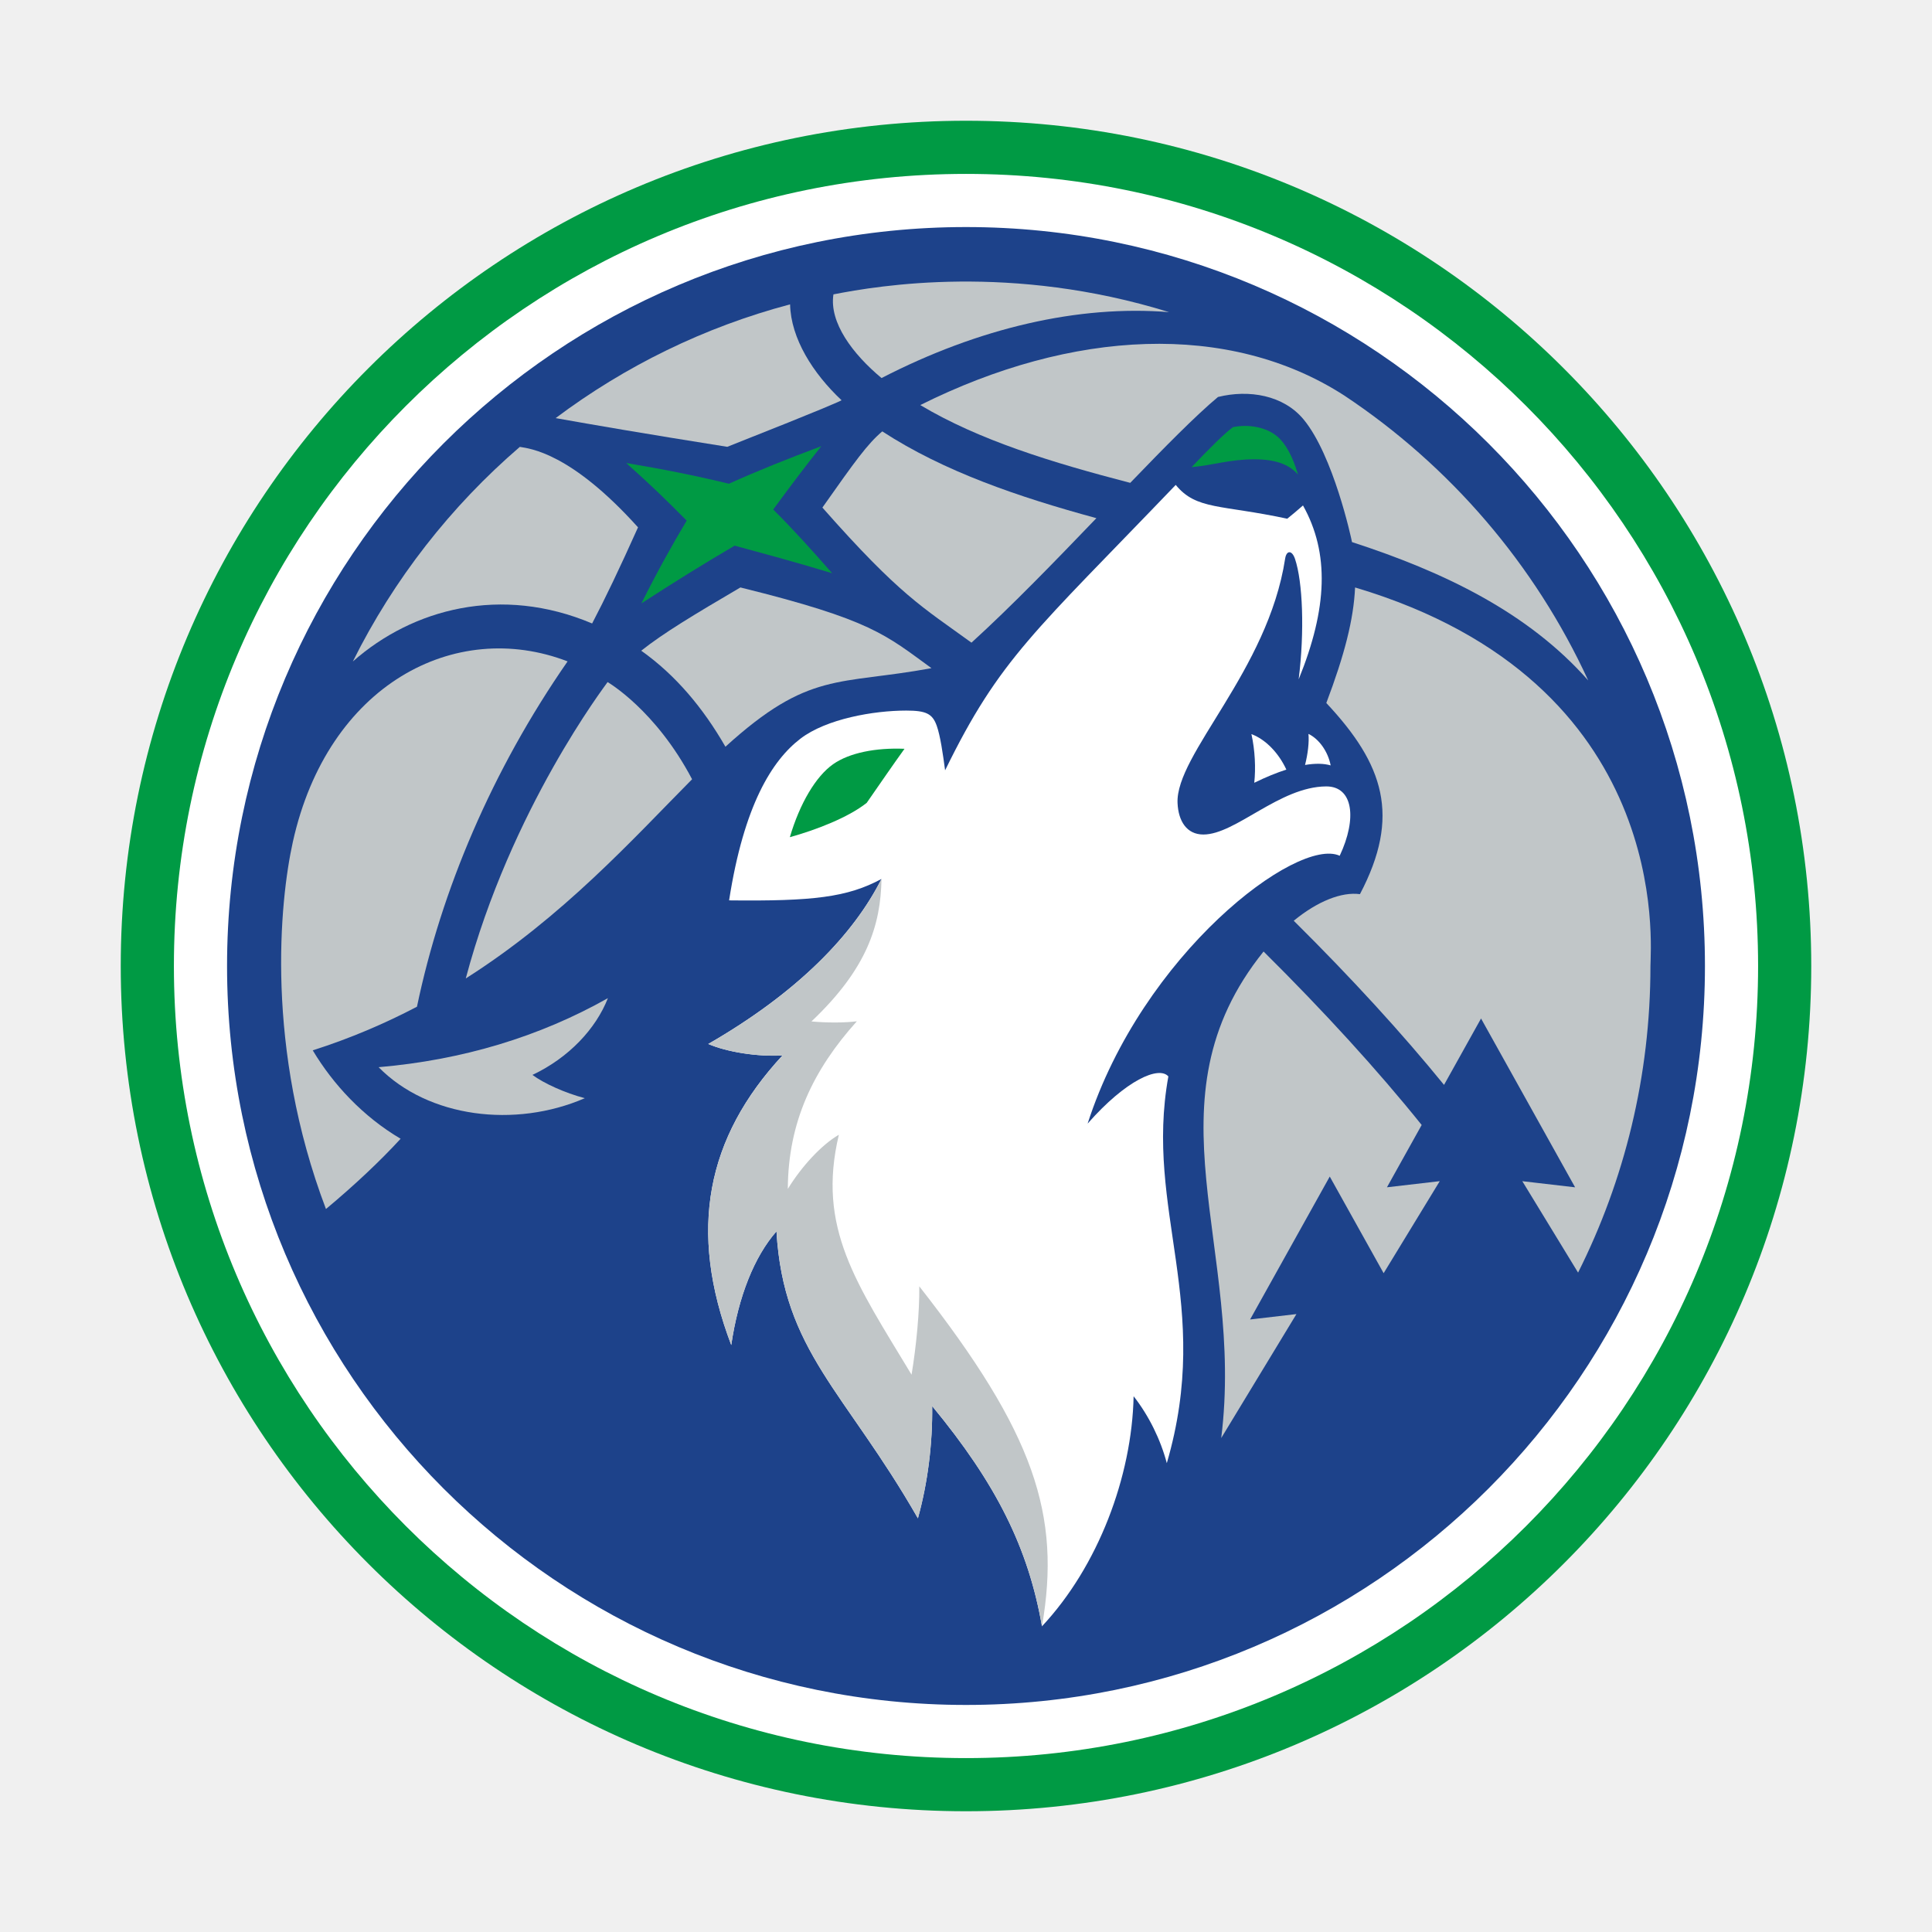
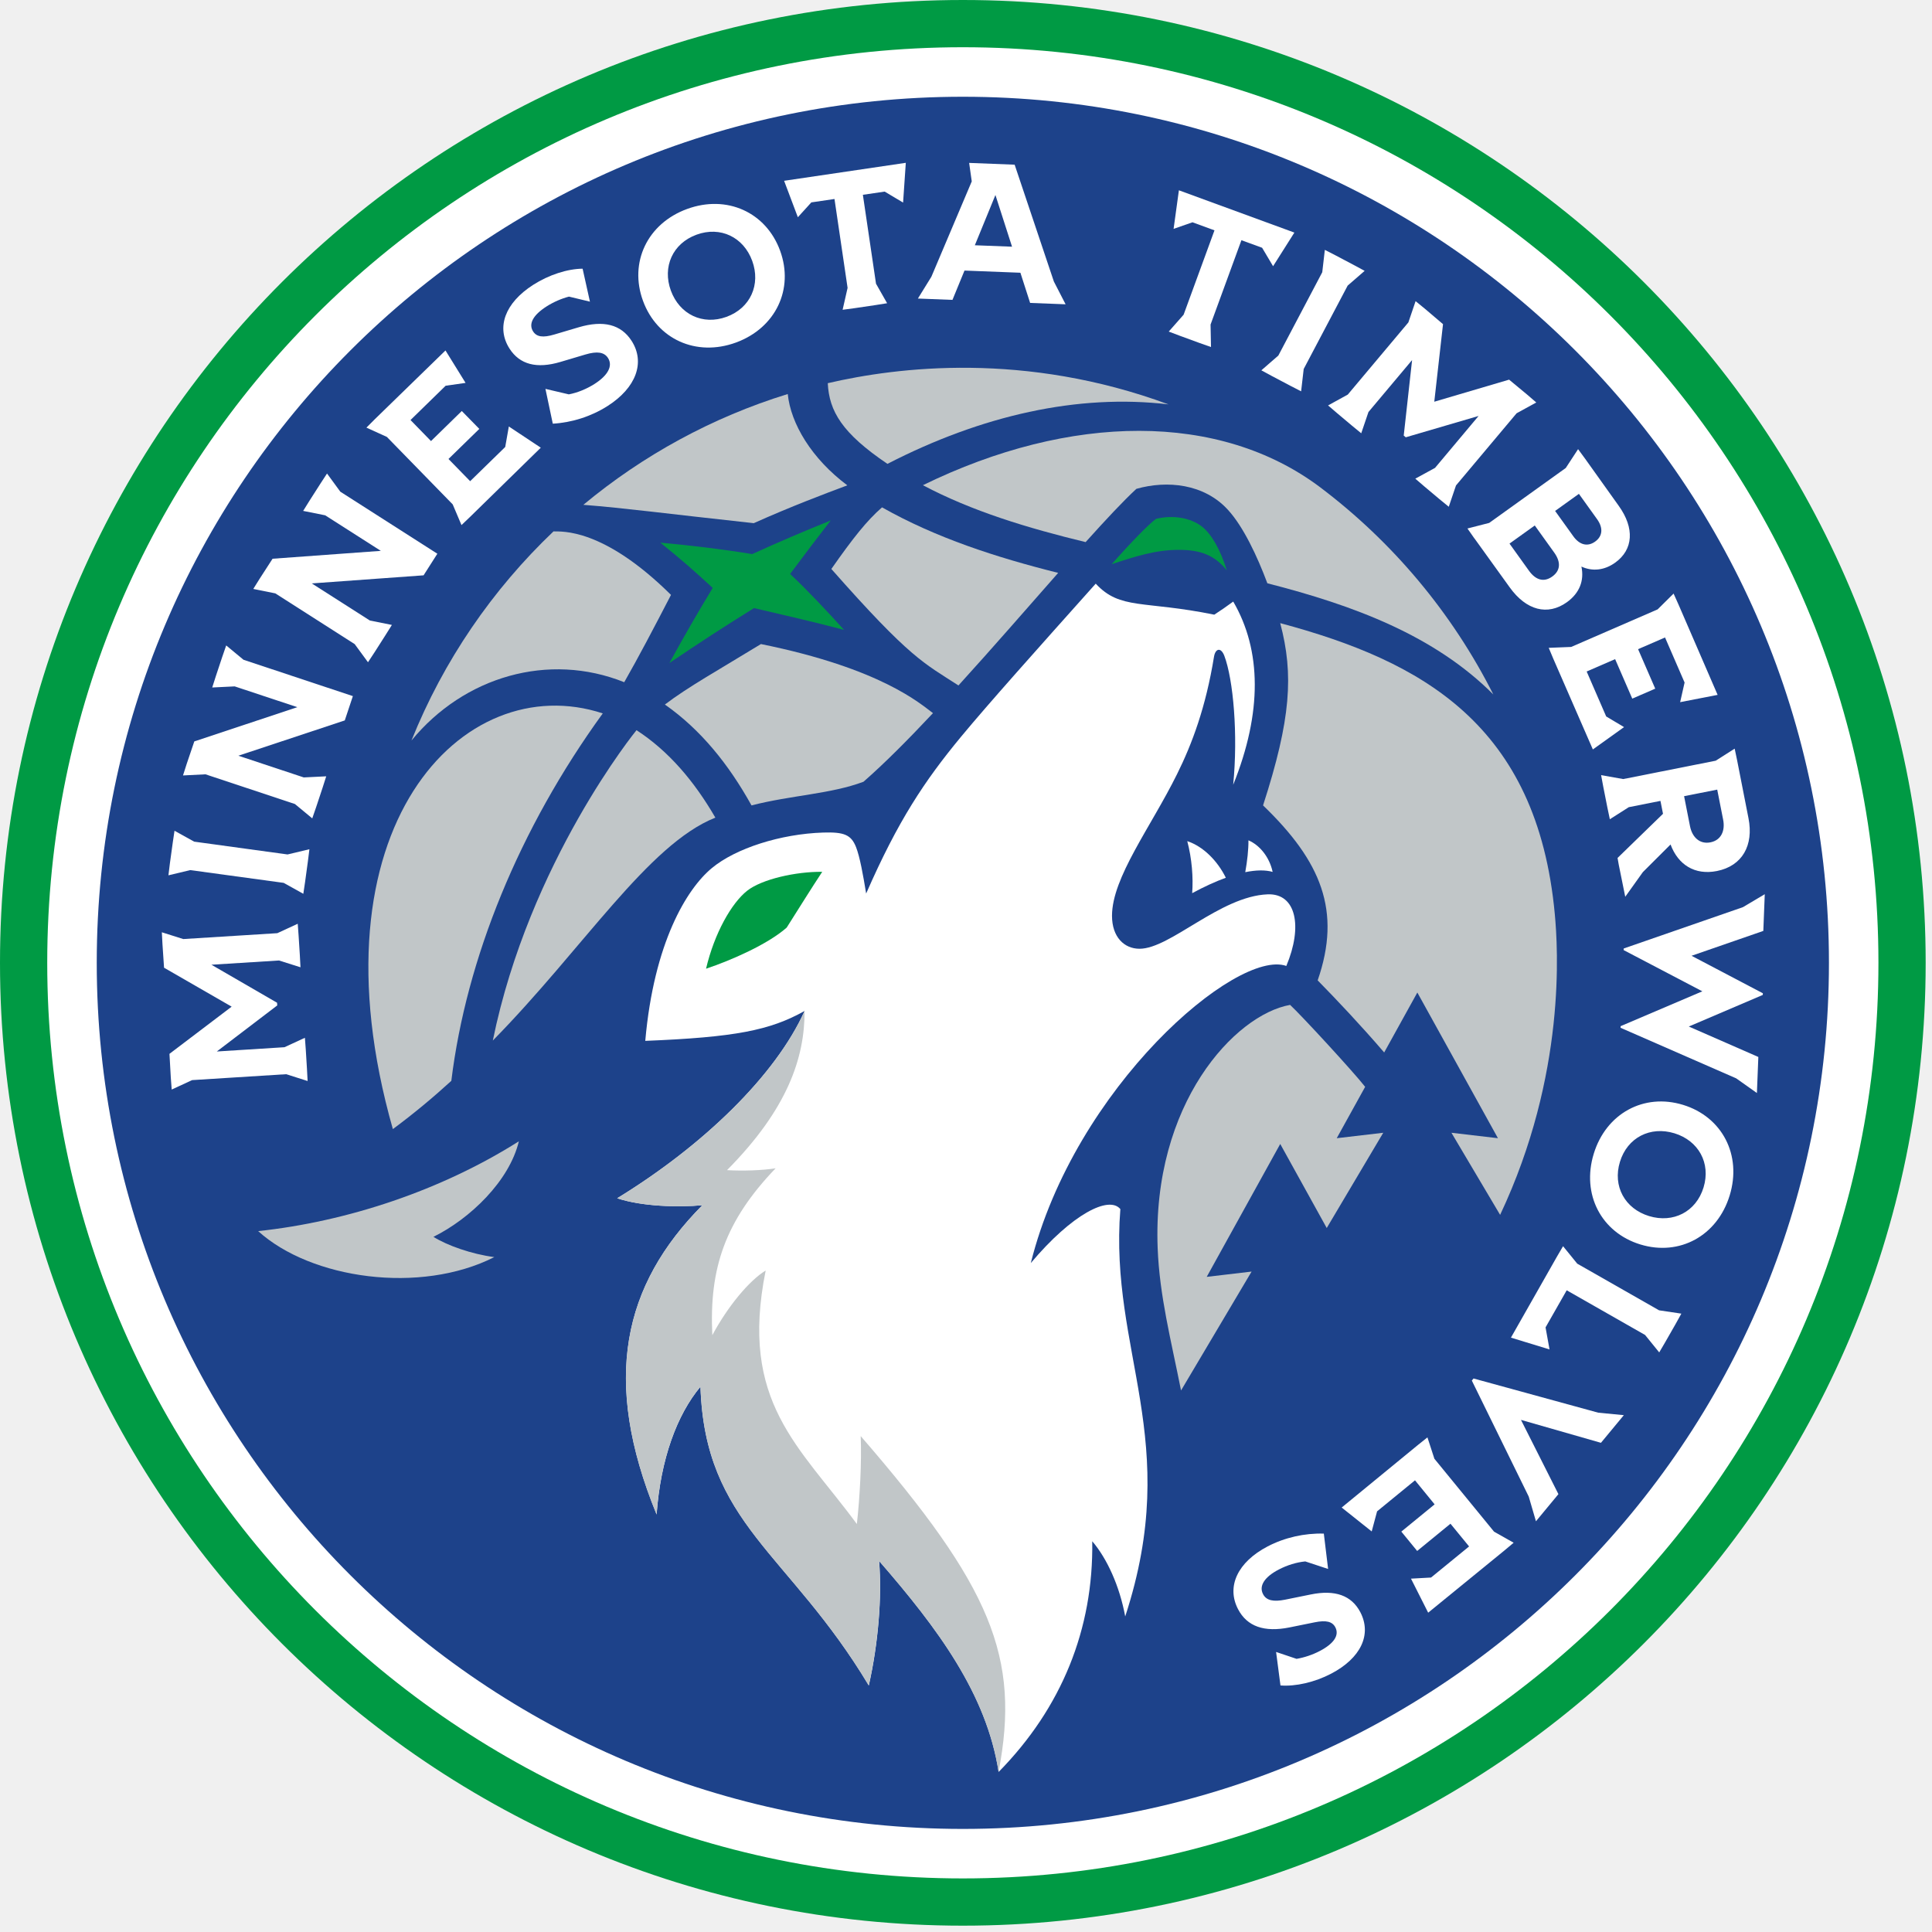
- <svg xmlns="http://www.w3.org/2000/svg" width="512" height="512" viewBox="0 0 512 512" fill="none">
-   <path d="M480 256C480 379.713 379.713 480 256 480C132.287 480 32 379.713 32 256C32 132.287 132.287 32 256 32C379.713 32 480 132.287 480 256Z" fill="#009A44" />
-   <path d="M465.914 256C465.914 371.928 371.936 465.914 256 465.914C140.064 465.914 46.086 371.928 46.086 256C46.086 140.072 140.064 46.086 256 46.086C371.936 46.086 465.914 140.064 465.914 256Z" fill="white" />
-   <path d="M451.829 256C451.829 364.158 364.15 451.829 256 451.829C147.85 451.829 60.171 364.15 60.171 256C60.171 147.85 147.85 60.171 256 60.171C364.15 60.171 451.829 147.85 451.829 256Z" fill="#1D428A" />
-   <path d="M359.11 155.674C358.729 164.144 356.326 173.501 351.488 186.303C366.756 202.598 371.274 216.271 360.401 236.96C355.548 236.307 349.162 238.827 342.854 244.007C358.231 259.251 371.671 273.967 382.684 287.508L392.492 269.914L417.42 314.652L403.428 313.027L418.206 337.254C430.471 312.817 437.386 285.221 437.386 256.008C437.386 250.913 443.748 180.874 359.102 155.682" fill="#C1C6C8" />
-   <path d="M106.177 301.788C96.167 295.884 88.272 287.36 82.882 278.353C92.892 275.157 102.054 271.221 110.501 266.788C116.926 236.019 130.327 204.216 150.417 175.274C120.542 163.771 86.833 181.504 77.609 223.108C74.117 238.866 70.204 277.778 86.382 320.4C93.903 314.131 100.763 307.676 106.169 301.78" fill="#C1C6C8" />
-   <path d="M243.882 107.343C259.484 116.677 278.929 122.619 299.524 127.962C308.694 118.442 316.892 110.12 322.78 105.204C330.954 103.174 340.14 104.691 345.491 111.186C353.331 120.69 358.091 142.53 358.293 143.658C382.537 151.529 404.89 162.208 420.897 180.33C406.741 149.546 384.224 123.404 356.248 104.816C325.697 85.114 284.078 87.269 243.882 107.351" fill="#C1C6C8" />
-   <path d="M156.919 165.226C160.24 158.91 164.246 150.533 169.083 139.753C151.226 119.912 140.446 118.893 137.762 118.427C119.477 134.161 104.364 153.481 93.507 175.298C109.381 161.306 132.831 155.044 156.919 165.226Z" fill="#C1C6C8" />
-   <path d="M233.616 100.188C259.376 86.903 285.828 80.774 309.822 82.719C268.087 69.769 232.923 75.649 220.868 78.013C219.724 85.472 225.954 93.81 233.616 100.188Z" fill="#C1C6C8" />
-   <path d="M223.022 106.068C215.431 98.936 209.582 89.688 209.38 80.658C186.607 86.693 165.583 97.053 147.251 110.804C157.44 112.609 170.203 114.833 192.728 118.411C219.973 107.647 222.641 106.301 223.03 106.068" fill="#C1C6C8" />
-   <path d="M334.859 252.158C302.97 291.786 329.959 330.542 323.636 381.098L343.57 348.244L331.289 349.676L352.398 311.798L366.678 337.41L381.549 313.019L367.557 314.644L376.758 298.132C365.184 283.712 350.85 268.017 334.859 252.158Z" fill="#C1C6C8" />
-   <path d="M196.212 155.682C183.83 162.947 175.796 167.784 169.931 172.443C179.086 178.938 186.334 187.618 192.246 197.892C214.459 177.693 222.089 181.637 246.853 177.071C234.704 168.259 231.01 164.277 196.212 155.682Z" fill="#C1C6C8" />
-   <path d="M217.943 134.511C238.531 157.852 244.512 160.909 257.447 170.312C267.877 160.839 279.574 148.76 290.557 137.319C269.907 131.696 250.174 124.976 233.81 114.32C229.843 117.711 226.763 121.997 217.943 134.511Z" fill="#C1C6C8" />
-   <path d="M194.68 144.599C203.337 146.971 210.173 148.776 220.526 151.91C215.307 145.944 209.956 140.026 204.908 135.024C209.007 129.456 213.176 123.871 217.656 118.24C208.439 121.701 200.894 124.719 193.163 128.196C184.273 126.026 175.344 124.268 165.949 122.704C172.467 128.522 176.62 132.543 181.979 137.972C178.129 144.397 174.209 151.436 169.978 159.906C178.471 154.383 186.303 149.53 194.68 144.607" fill="#009A44" />
-   <path d="M161.103 264.517C142.927 274.776 122.541 280.904 100.336 282.818C113.503 296.211 136.494 299.042 154.982 291.031C149.693 289.639 144.093 287.088 141.107 284.863C150.751 280.298 157.907 272.66 161.103 264.517Z" fill="#C1C6C8" />
-   <path d="M351.433 208.408C339.098 208.478 327.454 221.156 318.899 221.156C314.473 221.156 312.28 217.578 312.062 212.841C311.471 199.922 336.018 177.732 340.576 148.044C340.918 145.797 342.396 145.742 343.189 148.114C345.234 154.142 345.756 167.294 344.161 180.027C351.83 161.189 352.351 146.543 345.304 133.951C343.866 135.219 342.318 136.518 341.128 137.467C323.464 133.663 317.063 135.196 311.58 128.507C274.184 167.52 264.991 174.403 250.462 204.146C249.879 199.782 249.194 194.976 248.23 192.292C247.094 189.134 245.407 188.31 240.157 188.31C231.601 188.31 219.024 190.472 212.118 195.761C204.62 201.509 197.146 213.347 193.218 238.609C215.501 238.858 224.554 237.792 233.592 232.939C226.289 247.483 211.612 262.899 187.696 276.666C192.704 278.812 200.778 280.088 207.381 279.691C187.213 301.446 182.236 326.039 193.786 356.442C195.676 343.593 199.883 333.016 205.771 326.311C207.638 358.138 223.979 368.669 243.252 402.362C245.866 392.967 247.157 382.568 247.032 372.62C264.034 393.2 272.52 410.241 276.129 430.992C291.008 415.118 299.976 391.31 300.419 370.014C304.456 375.171 307.551 381.456 309.216 387.756C321.52 345.592 303.211 320.804 309.628 285.26C307.123 282.421 298.404 286.178 288.231 297.767C302.76 252.749 343.842 221.622 355.034 226.787C359.724 216.831 358.558 208.369 351.441 208.408" fill="white" />
-   <path d="M343.99 125.769C342.574 120.962 340.723 117.556 338.491 115.666C335.683 113.278 331.032 112.313 326.754 113.2C324.787 114.584 320.384 118.94 315.788 123.793C321.248 123.334 325.984 121.717 332.308 121.717C337.892 121.717 341.532 122.977 343.998 125.769" fill="#009A44" />
-   <path d="M352.639 202.839C351.916 199.098 349.504 195.792 346.751 194.493C346.969 196.578 346.603 199.798 345.849 202.722C348.548 202.271 350.834 202.31 352.639 202.839Z" fill="white" />
-   <path d="M331.639 194.54C332.603 198.857 332.806 203.593 332.393 207.443C335.458 205.942 338.304 204.783 340.894 203.951C338.919 199.658 335.504 195.994 331.631 194.54" fill="white" />
-   <path d="M239.706 198.437C232.091 198.118 225.091 199.494 220.774 202.528C216.24 205.717 211.97 212.857 209.318 221.863C216.147 219.966 224.741 216.691 229.688 212.763C233.219 207.684 236.657 202.66 239.706 198.437Z" fill="#009A44" />
-   <path d="M243.618 340.887C243.719 347.381 242.832 356.761 241.572 364.306C226.919 340 216.427 325.44 222.307 300.722C217.71 303.374 212.382 309.184 208.781 315.072C208.859 297.331 215.54 283.487 227.074 270.653C223.901 271.066 218.978 271.066 215.042 270.692C229.797 256.708 233.382 245.197 233.608 232.939H233.6C226.297 247.491 211.62 262.907 187.703 276.673C192.712 278.82 200.786 280.096 207.389 279.707C187.221 301.453 182.243 326.054 193.793 356.458C195.683 343.609 199.891 333.031 205.779 326.327C207.646 358.153 223.987 368.684 243.26 402.378C245.873 392.982 247.164 382.583 247.04 372.636C264.042 393.208 272.528 410.249 276.137 430.992C281.247 401.452 274.13 379.838 243.626 340.894" fill="#C1C6C8" />
-   <path d="M161.018 180.758C160.528 181.528 135.413 214.249 123.436 259.298C149.242 242.91 167.707 222.361 183.41 206.51C173.789 188.186 161.134 180.828 161.018 180.758Z" fill="#C1C6C8" />
+ <svg xmlns="http://www.w3.org/2000/svg" width="183" height="183" viewBox="0 0 183 183" fill="none">
+   <path d="M182.4 91.2C182.4 141.569 141.569 182.4 91.2 182.4C40.831 182.4 0 141.569 0 91.2C0 40.831 40.831 0 91.2 0C141.569 0 182.4 40.831 182.4 91.2Z" fill="#009A44" />
+   <path d="M177.926 91.2C177.926 139.096 139.096 177.925 91.2 177.925C43.304 177.925 4.474 139.096 4.474 91.2C4.474 43.304 43.304 4.474 91.2 4.474C139.096 4.474 177.926 43.304 177.926 91.2Z" fill="white" />
+   <path d="M173.239 91.2C173.239 136.509 136.509 173.236 91.203 173.236C45.898 173.236 9.164 136.509 9.164 91.2C9.164 45.891 45.895 9.164 91.2 9.164C136.505 9.164 173.239 45.895 173.239 91.2Z" fill="#1D428A" />
+   <path d="M84.059 43.938C92.989 39.34 102.106 37.284 110.684 38.304C97.084 33.282 85.012 34.757 78.407 36.296C78.54 38.956 79.765 41.037 84.059 43.938Z" fill="#C1C6C8" />
+   <path d="M59.128 64.619C60.48 62.254 61.946 59.461 63.558 56.348C57.098 49.961 53.187 50.363 52.427 50.334C46.636 55.847 42.009 62.583 38.975 70.142C43.95 64.078 51.962 61.747 59.128 64.619Z" fill="#C1C6C8" />
+   <path d="M80.259 45.971C76.868 43.437 74.901 40.125 74.616 37.322C67.45 39.533 60.889 43.133 55.255 47.817C59.229 48.127 63.036 48.646 71.396 49.555C74.942 47.969 78.077 46.788 80.259 45.971Z" fill="#C1C6C8" />
+   <path d="M71.424 57.598C74.265 58.273 76.668 58.802 79.946 59.66C78.232 57.769 76.481 55.907 74.841 54.365C76.111 52.658 77.374 50.989 78.685 49.298C76.222 50.286 73.72 51.357 71.247 52.484C68.422 52.019 65.569 51.677 62.548 51.401C64.565 53.023 65.86 54.166 67.507 55.689C66.161 57.899 64.828 60.214 63.403 62.804C66.186 60.92 68.751 59.251 71.424 57.598Z" fill="#009A44" />
+   <path d="M57.095 67.573C43.843 63.219 29.102 78.438 37.212 106.948C39.175 105.497 41.015 103.962 42.75 102.378C44.172 90.795 49.178 78.483 57.095 67.573Z" fill="#C1C6C8" />
+   <path d="M107.641 46.303C110.561 45.473 114.067 45.825 116.315 48.295C117.772 49.888 119.083 52.674 120.045 55.249C128.237 57.342 135.869 60.189 141.449 65.781C137.544 58.042 131.904 51.325 125.03 46.142C115.53 39.01 101.419 39.118 87.419 45.958C92.052 48.418 97.34 50.018 102.831 51.348C104.75 49.213 106.406 47.443 107.641 46.303Z" fill="#C1C6C8" />
+   <path d="M67.76 77.447C65.753 73.989 63.34 71.145 60.29 69.163C60.271 69.182 50.135 81.614 46.68 98.562C55.246 89.851 61.389 79.974 67.76 77.447Z" fill="#C1C6C8" />
+   <path d="M83.546 48.057C82.105 49.314 80.794 50.971 78.746 53.893C86.235 62.383 87.501 62.798 90.785 64.926C94.006 61.386 97.302 57.589 100.231 54.264C94.382 52.801 88.67 50.955 83.546 48.057Z" fill="#C1C6C8" />
+   <path d="M147.272 86.589C145.607 68.631 134.701 62.627 121.261 59.023C121.261 59.03 121.264 59.039 121.268 59.046C122.55 63.878 122.281 68.128 119.637 76.288C125.144 81.592 127.091 86.282 124.811 92.862C126.698 94.788 128.871 97.087 131.11 99.69L134.251 94.012L141.886 107.812L137.481 107.296L142.092 115.073C148.381 101.748 147.564 89.743 147.272 86.589Z" fill="#C1C6C8" />
+   <path d="M122.199 95.184C116.964 96.112 109.117 104.551 109.655 118.24C109.829 122.731 110.909 126.882 111.869 131.705L118.551 120.444L114.301 120.945L121.264 108.357L125.669 116.318L131.021 107.296L126.616 107.812L129.308 102.945C128.199 101.523 123.247 96.15 122.199 95.184Z" fill="#C1C6C8" />
+   <path d="M88.372 67.548C87.181 66.668 83.467 63.311 72.076 61.006C67.953 63.526 65.179 65.062 62.978 66.734C66.364 69.103 69.014 72.384 71.183 76.288C74.968 75.316 78.663 75.218 81.788 74.049C83.755 72.333 86.016 70.062 88.372 67.548Z" fill="#C1C6C8" />
+   <path d="M106.115 114.519C105.042 113.237 101.561 114.969 97.638 119.637C101.796 102.971 117.154 89.832 121.841 91.495C123.415 87.764 122.778 84.607 120.077 84.712C115.58 84.883 110.849 89.867 107.939 89.867C106.492 89.867 105.33 88.768 105.33 86.745C105.33 83.122 109.006 78.35 111.489 73.331C112.917 70.452 114.215 66.991 114.994 62.187C115.124 61.44 115.634 61.272 115.963 62.102C116.828 64.382 117.274 69.603 116.809 74.334C119.567 67.494 119.501 61.592 116.812 56.981C116.22 57.421 115.574 57.861 115.017 58.222C108.306 56.854 106.115 57.795 103.788 55.284C98.16 61.582 93.613 66.665 91.023 69.793C87.571 73.97 85.057 77.739 82.042 84.636C81.754 82.878 81.447 81.162 81.083 80.234C80.623 79.072 79.955 78.796 77.97 78.86C73.945 78.989 69.67 80.351 67.412 82.238C65.047 84.202 61.94 89.297 61.12 98.591C69.607 98.249 72.928 97.603 76.215 95.757C73.479 101.843 66.649 108.487 58.463 113.5C60.781 114.272 64.217 114.374 66.532 114.158C59.027 121.73 56.968 130.685 62.197 143.45C62.57 138.203 64.131 133.994 66.351 131.344C66.779 144.4 74.721 147.003 82.295 159.648C83.185 155.699 83.553 151.3 83.271 147.849C88.822 154.233 93.445 160.433 94.595 167.837C100.551 161.776 103.585 154.315 103.458 145.987C104.867 147.636 106.049 150.236 106.581 153.112C112.049 136.388 105.045 128.076 106.121 114.519" fill="white" />
+   <path d="M76.209 95.76C73.473 101.846 66.642 108.49 58.457 113.503C60.775 114.276 64.21 114.377 66.525 114.162C59.02 121.73 56.962 130.688 62.19 143.456C62.564 138.209 64.122 133.998 66.345 131.35C66.772 144.406 74.711 147.009 82.286 159.651C83.176 155.702 83.546 151.303 83.261 147.855C88.812 154.236 93.436 160.439 94.585 167.843C96.675 156.943 93.885 150.293 81.526 136.027C81.624 138.472 81.45 141.806 81.162 144.356C75.724 136.961 70.005 132.835 72.526 120.343C70.965 121.299 68.948 123.719 67.472 126.467C67.159 120.099 68.713 115.621 73.467 110.662C72.26 110.859 70.36 110.925 68.865 110.836C74.594 105.057 76.228 100.181 76.209 95.766" fill="#C1C6C8" />
+   <path d="M77.881 82.58C75.382 82.549 72.14 83.283 70.766 84.376C69.287 85.548 67.668 88.394 66.877 91.757C69.264 90.959 72.722 89.446 74.515 87.862C75.699 85.997 76.855 84.132 77.881 82.58Z" fill="#009A44" />
+   <path d="M116.207 54.039C115.596 52.025 114.713 50.556 113.867 49.891C112.784 49.036 111.087 48.754 109.497 49.147C108.778 49.675 106.999 51.506 105.301 53.441C107.55 52.7 109.45 52.082 111.66 52.082C113.718 52.082 115.07 52.595 116.207 54.033" fill="#009A44" />
+   <path d="M120.545 82.587C120.248 81.19 119.32 80.047 118.253 79.597C118.262 80.478 118.139 81.57 117.952 82.612C118.981 82.403 119.858 82.39 120.545 82.587Z" fill="white" />
+   <path d="M112.458 79.673C112.895 81.311 113.037 83.138 112.923 84.601C114.073 83.98 115.137 83.496 116.112 83.141C115.311 81.519 113.959 80.167 112.458 79.673Z" fill="white" />
+   <path d="M49.147 108.104C41.797 112.755 32.892 115.71 24.453 116.612C29.453 121.15 39.802 122.629 46.822 119.073C44.675 118.794 42.354 117.971 41.056 117.154C44.517 115.441 48.244 111.875 49.147 108.104Z" fill="#C1C6C8" />
+   <path d="M29.076 101.251L29.137 102.394L27.107 101.748L18.196 102.309L16.264 103.202L16.178 102.062L16.052 99.82L21.942 95.351L15.539 91.662L15.39 89.446L15.33 88.306L17.36 88.948L26.267 88.391L28.202 87.498L28.285 88.638L28.402 90.481L28.462 91.621L26.432 90.978L20.026 91.38L26.245 94.981L26.261 95.234L20.536 99.598L26.945 99.193L28.88 98.3L28.965 99.44L29.076 101.251Z" fill="white" />
+   <path d="M28.899 83.53L28.731 84.661L26.869 83.625L18.021 82.416L15.954 82.91L16.093 81.773L16.362 79.822L16.53 78.689L18.392 79.721L27.236 80.934L29.307 80.44L29.165 81.576L28.899 83.53Z" fill="white" />
+   <path d="M22.578 71.582L28.772 73.638L30.9 73.533L30.552 74.622L29.95 76.437L29.577 77.517L27.936 76.158L19.462 73.343L17.334 73.451L17.683 72.358L18.405 70.227L28.164 66.984L22.23 65.015L20.102 65.119L20.45 64.03L21.052 62.219L21.426 61.136L23.066 62.494L33.424 65.936L32.658 68.238L22.578 71.582Z" fill="white" />
+   <path d="M29.532 55.261L35.03 58.773L37.12 59.194L36.512 60.163L35.486 61.772L34.856 62.728L33.598 61.012L26.078 56.205L23.991 55.784L24.596 54.815L25.818 52.924L36.072 52.177L30.802 48.811L28.715 48.393L29.32 47.421L30.349 45.812L30.976 44.852L32.234 46.572L41.426 52.449L40.122 54.495L29.532 55.261Z" fill="white" />
+   <path d="M44.542 48.944L43.713 49.736L42.88 47.776L36.645 41.385L34.707 40.505L35.514 39.697L42.196 33.196L44.099 36.268L42.212 36.537L38.884 39.786L40.825 41.778L43.741 38.931L45.401 40.625L42.481 43.475L44.533 45.578L47.855 42.338L48.197 40.397L51.224 42.405L44.542 48.944Z" fill="white" />
+   <path d="M52.361 40.131L51.664 36.835L53.878 37.354C54.688 37.202 55.546 36.854 56.316 36.366C57.598 35.546 58.064 34.653 57.592 33.912C57.231 33.348 56.56 33.25 55.448 33.579L53.086 34.282C50.841 34.95 49.232 34.532 48.263 33.022C46.977 31.014 47.832 28.69 50.505 26.98C51.981 26.036 53.745 25.463 55.185 25.451L55.879 28.573L53.893 28.095C53.187 28.278 52.43 28.605 51.765 29.029C50.489 29.846 50.04 30.682 50.496 31.394C50.831 31.914 51.427 32.005 52.5 31.686L54.821 30.998C57.158 30.308 58.83 30.729 59.828 32.291C61.136 34.333 60.252 36.73 57.557 38.453C56.018 39.438 54.178 40.027 52.361 40.131Z" fill="white" />
+   <path d="M60.904 28.494C59.571 24.855 61.322 21.169 65.081 19.795C68.847 18.417 72.558 20.102 73.891 23.744C75.224 27.382 73.473 31.068 69.708 32.446C65.949 33.82 62.234 32.132 60.904 28.494ZM71.25 24.709C70.43 22.464 68.242 21.4 65.974 22.23C63.71 23.059 62.725 25.282 63.545 27.528C64.369 29.773 66.554 30.837 68.818 30.01C71.085 29.181 72.07 26.951 71.25 24.709Z" fill="white" />
+   <path d="M74.271 17.125L85.798 15.422L85.541 19.187L83.796 18.148L81.732 18.452L82.976 26.872L84.028 28.722L82.897 28.902L80.946 29.19L79.813 29.342L80.284 27.268L79.043 18.848L76.849 19.171L75.573 20.577L74.271 17.125Z" fill="white" />
+   <path d="M86.944 28.278L88.22 26.214L92.045 17.182L91.798 15.431L96.108 15.599L99.823 26.666L100.934 28.823L97.574 28.693L96.653 25.834L91.358 25.628L90.218 28.405L86.944 28.278ZM95.861 23.367L94.287 18.471L92.337 23.231L95.861 23.367Z" fill="white" />
+   <path d="M111.666 18.025L122.604 22.03L120.587 25.216L119.548 23.468L117.588 22.753L114.665 30.742L114.706 32.87L113.626 32.49L111.774 31.812L110.704 31.407L112.113 29.808L115.036 21.818L112.952 21.055L111.163 21.679L111.666 18.025Z" fill="white" />
+   <path d="M120.482 35.622L119.475 35.077L121.084 33.681L125.245 25.786L125.489 23.668L126.508 24.19L128.253 25.112L129.26 25.656L127.651 27.053L123.487 34.95L123.243 37.066L122.227 36.543L120.482 35.622Z" fill="white" />
+   <path d="M126.664 39.146L125.796 38.402L127.661 37.376L133.402 30.539L134.086 28.525L134.973 29.25L136.683 30.704L135.856 38.051L142.943 35.961L144.65 37.376L145.518 38.123L143.653 39.146L137.912 45.983L137.228 48L136.341 47.275L134.929 46.088L134.058 45.34L135.926 44.318L140.052 39.4L133.155 41.42L132.962 41.258L133.754 34.105L129.621 39.026L128.937 41.04L128.054 40.315L126.664 39.146Z" fill="white" />
+   <path d="M139.653 50.996L138.998 50.059L141.059 49.53L148.311 44.327L149.476 42.544L150.154 43.466L153.333 47.921C154.84 50.024 154.714 52.057 152.994 53.292C151.968 54.03 150.828 54.144 149.793 53.666C150.075 55.002 149.609 56.183 148.418 57.041C146.594 58.346 144.565 57.82 142.994 55.626L139.659 50.996H139.653ZM144.821 54.055C145.477 54.97 146.256 55.167 147.031 54.609C147.807 54.052 147.871 53.251 147.215 52.339L145.375 49.774L142.981 51.49L144.821 54.055ZM149.023 50.793C149.619 51.626 150.382 51.81 151.091 51.3C151.804 50.79 151.873 50.008 151.275 49.175L149.555 46.778L147.301 48.396L149.023 50.793Z" fill="white" />
+   <path d="M147.139 62.418L146.696 61.364L148.824 61.278L157.01 57.722L158.523 56.224L158.992 57.269L162.694 65.819L159.144 66.509L159.565 64.65L157.713 60.382L155.16 61.49L156.785 65.23L154.609 66.174L152.985 62.434L150.29 63.605L152.139 67.862L153.83 68.872L150.876 70.987L147.139 62.418Z" fill="white" />
+   <path d="M165.091 85.927L167.159 84.699L167.023 88.176L160.224 90.532L166.978 94.082L166.972 94.24L159.964 97.233L166.551 100.117L166.415 103.531L164.451 102.141L153.501 97.353L153.507 97.198L161.247 93.898L153.792 89.993L153.799 89.841L165.091 85.927Z" fill="white" />
+   <path d="M159.416 104.652C163.125 105.786 165.009 109.402 163.837 113.23C162.665 117.062 159.081 119.01 155.376 117.876C151.671 116.742 149.787 113.126 150.958 109.291C152.127 105.463 155.711 103.518 159.416 104.652ZM156.199 115.187C158.485 115.884 160.655 114.785 161.361 112.474C162.064 110.168 160.883 108.043 158.599 107.344C156.313 106.647 154.144 107.746 153.441 110.051C152.735 112.363 153.913 114.488 156.199 115.187Z" fill="white" />
+   <path d="M147.475 119.029L148.054 118.041L149.397 119.694L157.149 124.114L159.258 124.428L158.704 125.428L157.741 127.113L157.162 128.101L155.822 126.448L148.399 122.217L146.395 125.732L146.772 127.819L143.117 126.701L147.475 119.029Z" fill="white" />
+   <path d="M151.389 133.811L153.811 134.045L151.642 136.664L144.067 134.492L147.614 141.525L145.486 144.096L144.802 141.756L139.412 130.768L139.574 130.571L151.389 133.811Z" fill="white" />
+   <path d="M134.314 136.863L135.207 136.148L135.866 138.174L141.518 145.081L143.374 146.129L142.497 146.864L135.277 152.754L133.649 149.53L135.549 149.425L139.153 146.48L137.389 144.327L134.235 146.908L132.734 145.074L135.888 142.494L134.029 140.217L130.438 143.155L129.928 145.059L127.085 142.794L134.314 136.863Z" fill="white" />
+   <path d="M125.394 145.264L125.799 148.612L123.636 147.899C122.816 147.978 121.929 148.247 121.122 148.669C119.77 149.372 119.228 150.22 119.637 150.999C119.944 151.595 120.606 151.75 121.739 151.519L124.159 151.028C126.451 150.559 128.019 151.116 128.852 152.709C129.954 154.825 128.899 157.063 126.084 158.533C124.532 159.343 122.724 159.758 121.287 159.647L120.872 156.474L122.81 157.127C123.532 157.006 124.311 156.75 125.011 156.383C126.356 155.68 126.876 154.888 126.483 154.137C126.195 153.59 125.609 153.444 124.513 153.669L122.142 154.15C119.754 154.631 118.123 154.065 117.268 152.421C116.144 150.268 117.236 147.959 120.071 146.477C121.692 145.632 123.573 145.211 125.394 145.264Z" fill="white" />
+   <path d="M155.61 82.609L158.235 79.99C158.957 81.925 160.544 82.916 162.624 82.504C165.037 82.026 166.123 80.063 165.617 77.501L164.543 72.029L164.309 70.911L162.513 72.054L153.754 73.793L151.658 73.422L151.867 74.546L152.25 76.481L152.485 77.599L154.28 76.456L157.279 75.861L157.52 77.083L153.216 81.266L153.33 81.912L153.944 84.943L155.61 82.609ZM159.518 75.414L162.656 74.793L163.216 77.634C163.425 78.685 163.033 79.585 162.013 79.787C161.003 79.987 160.287 79.312 160.078 78.258L159.518 75.414Z" fill="white" />
</svg>
